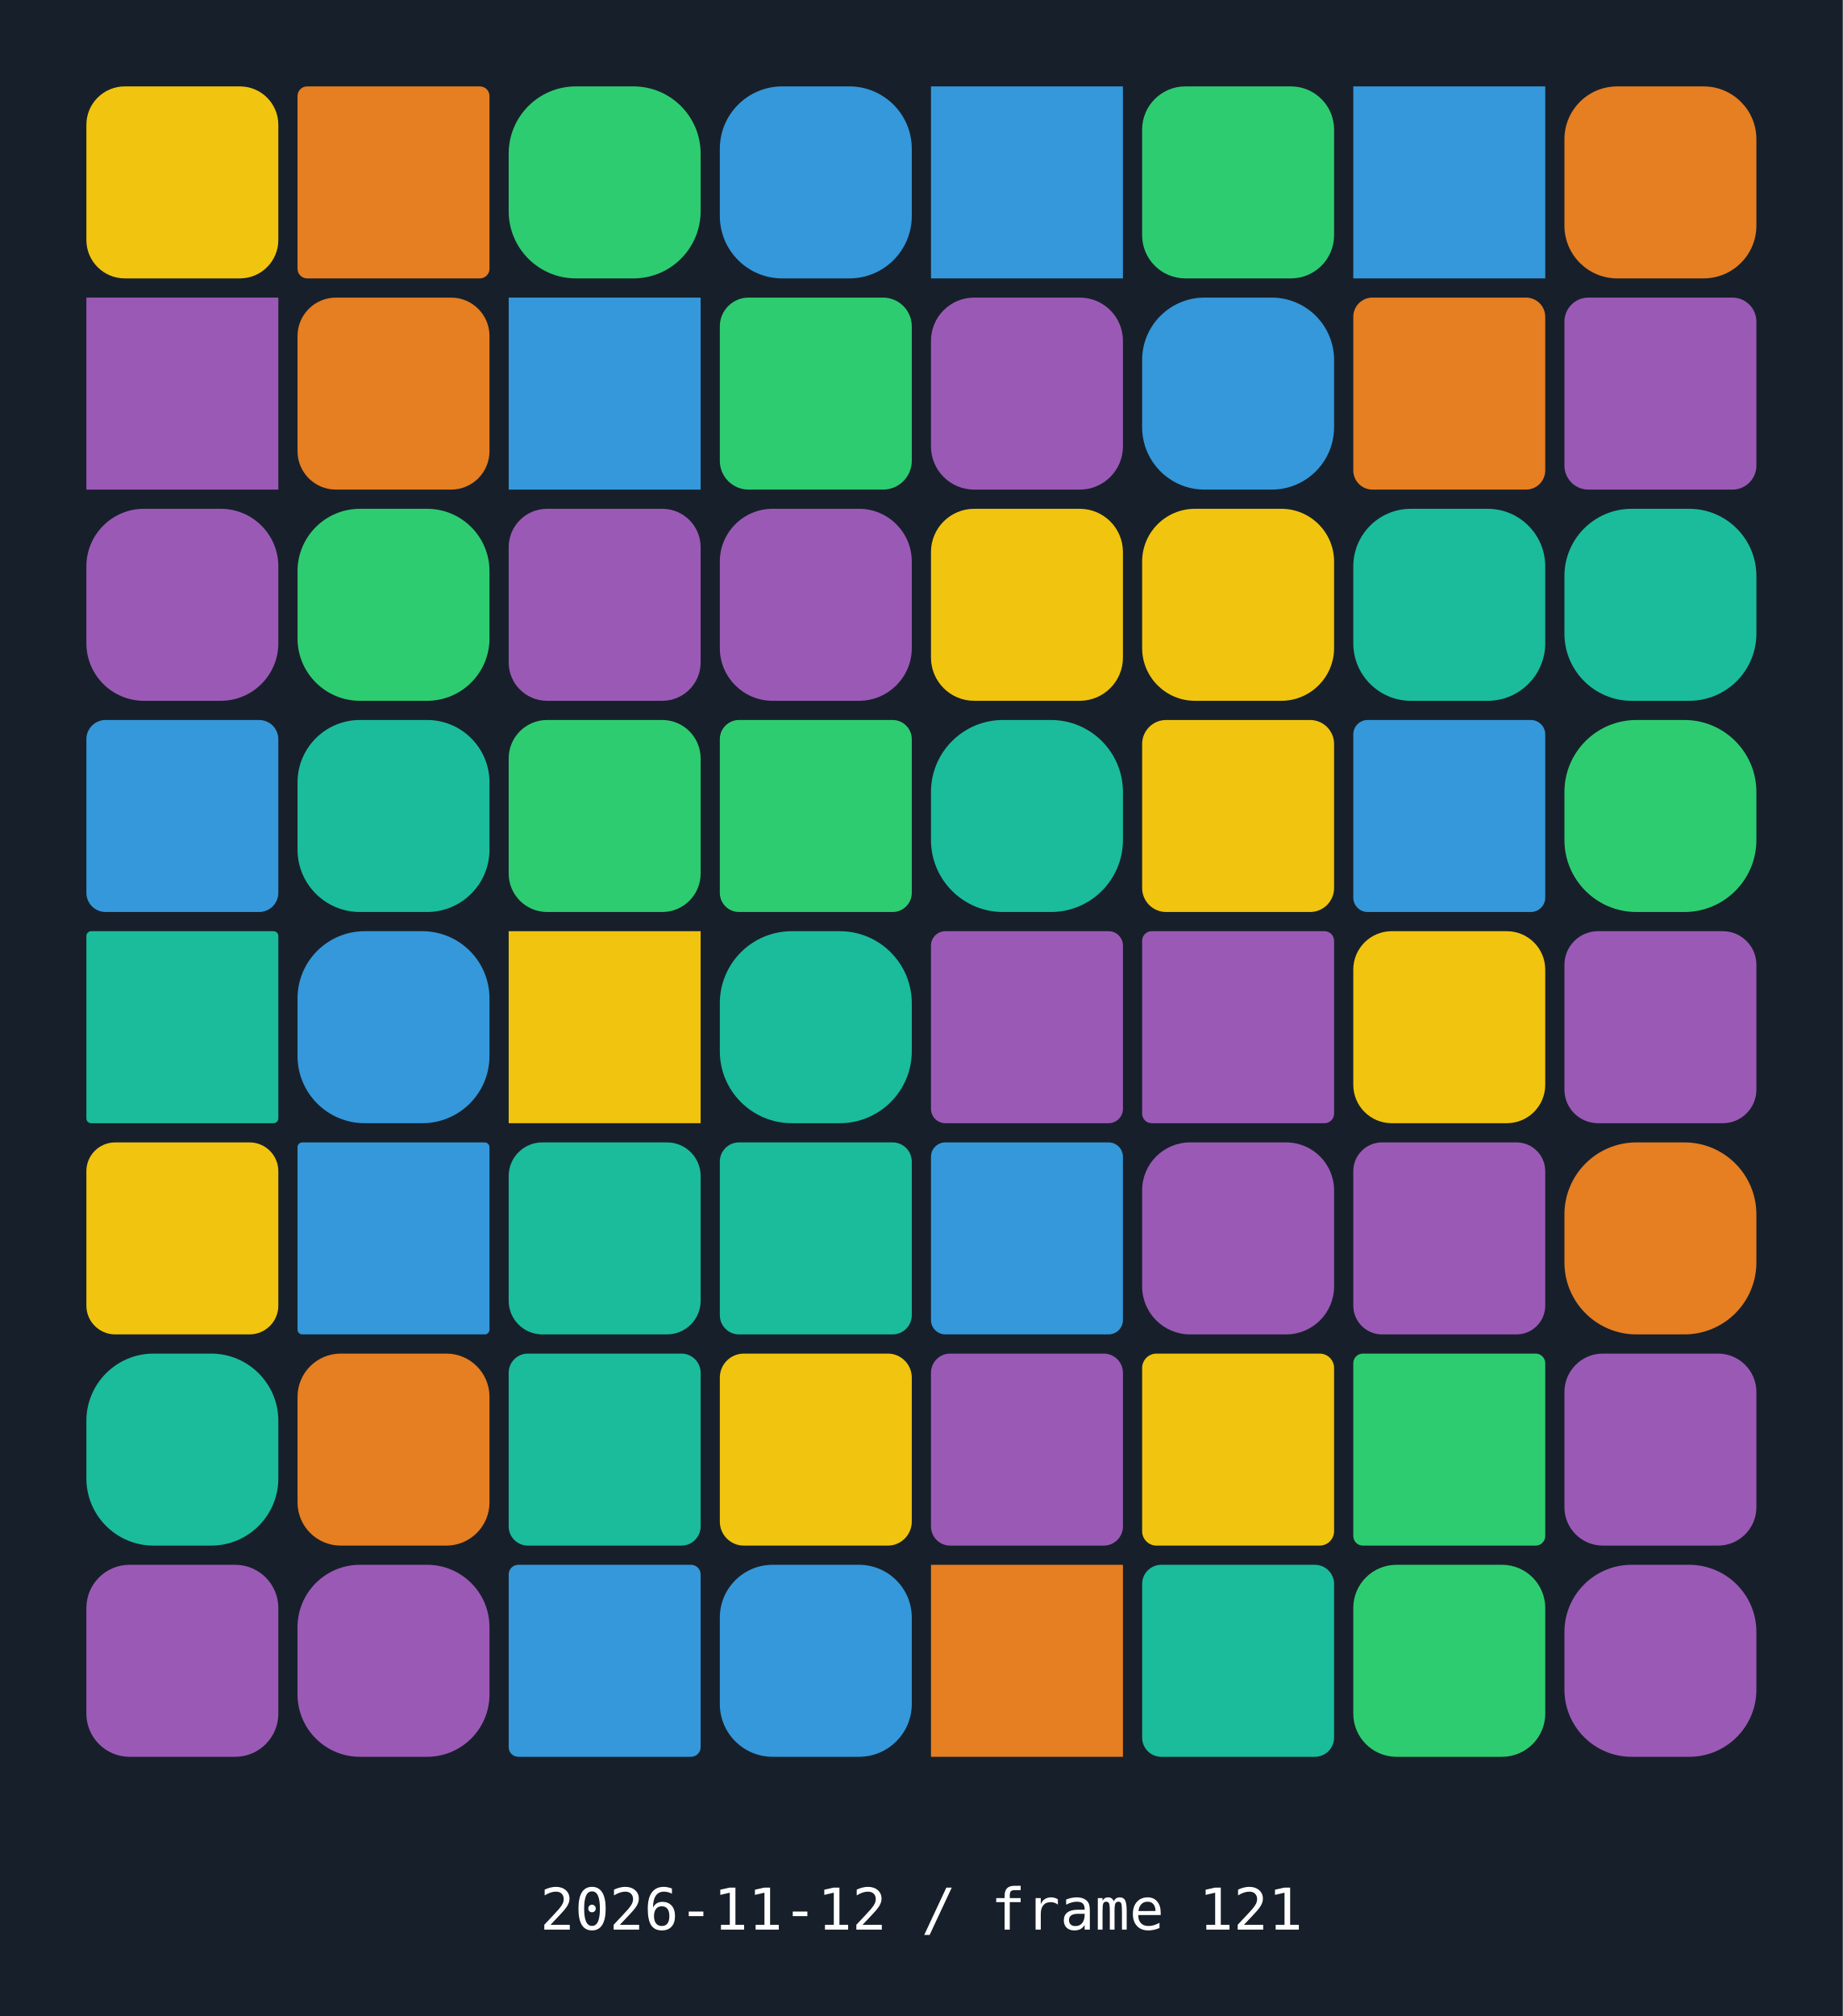
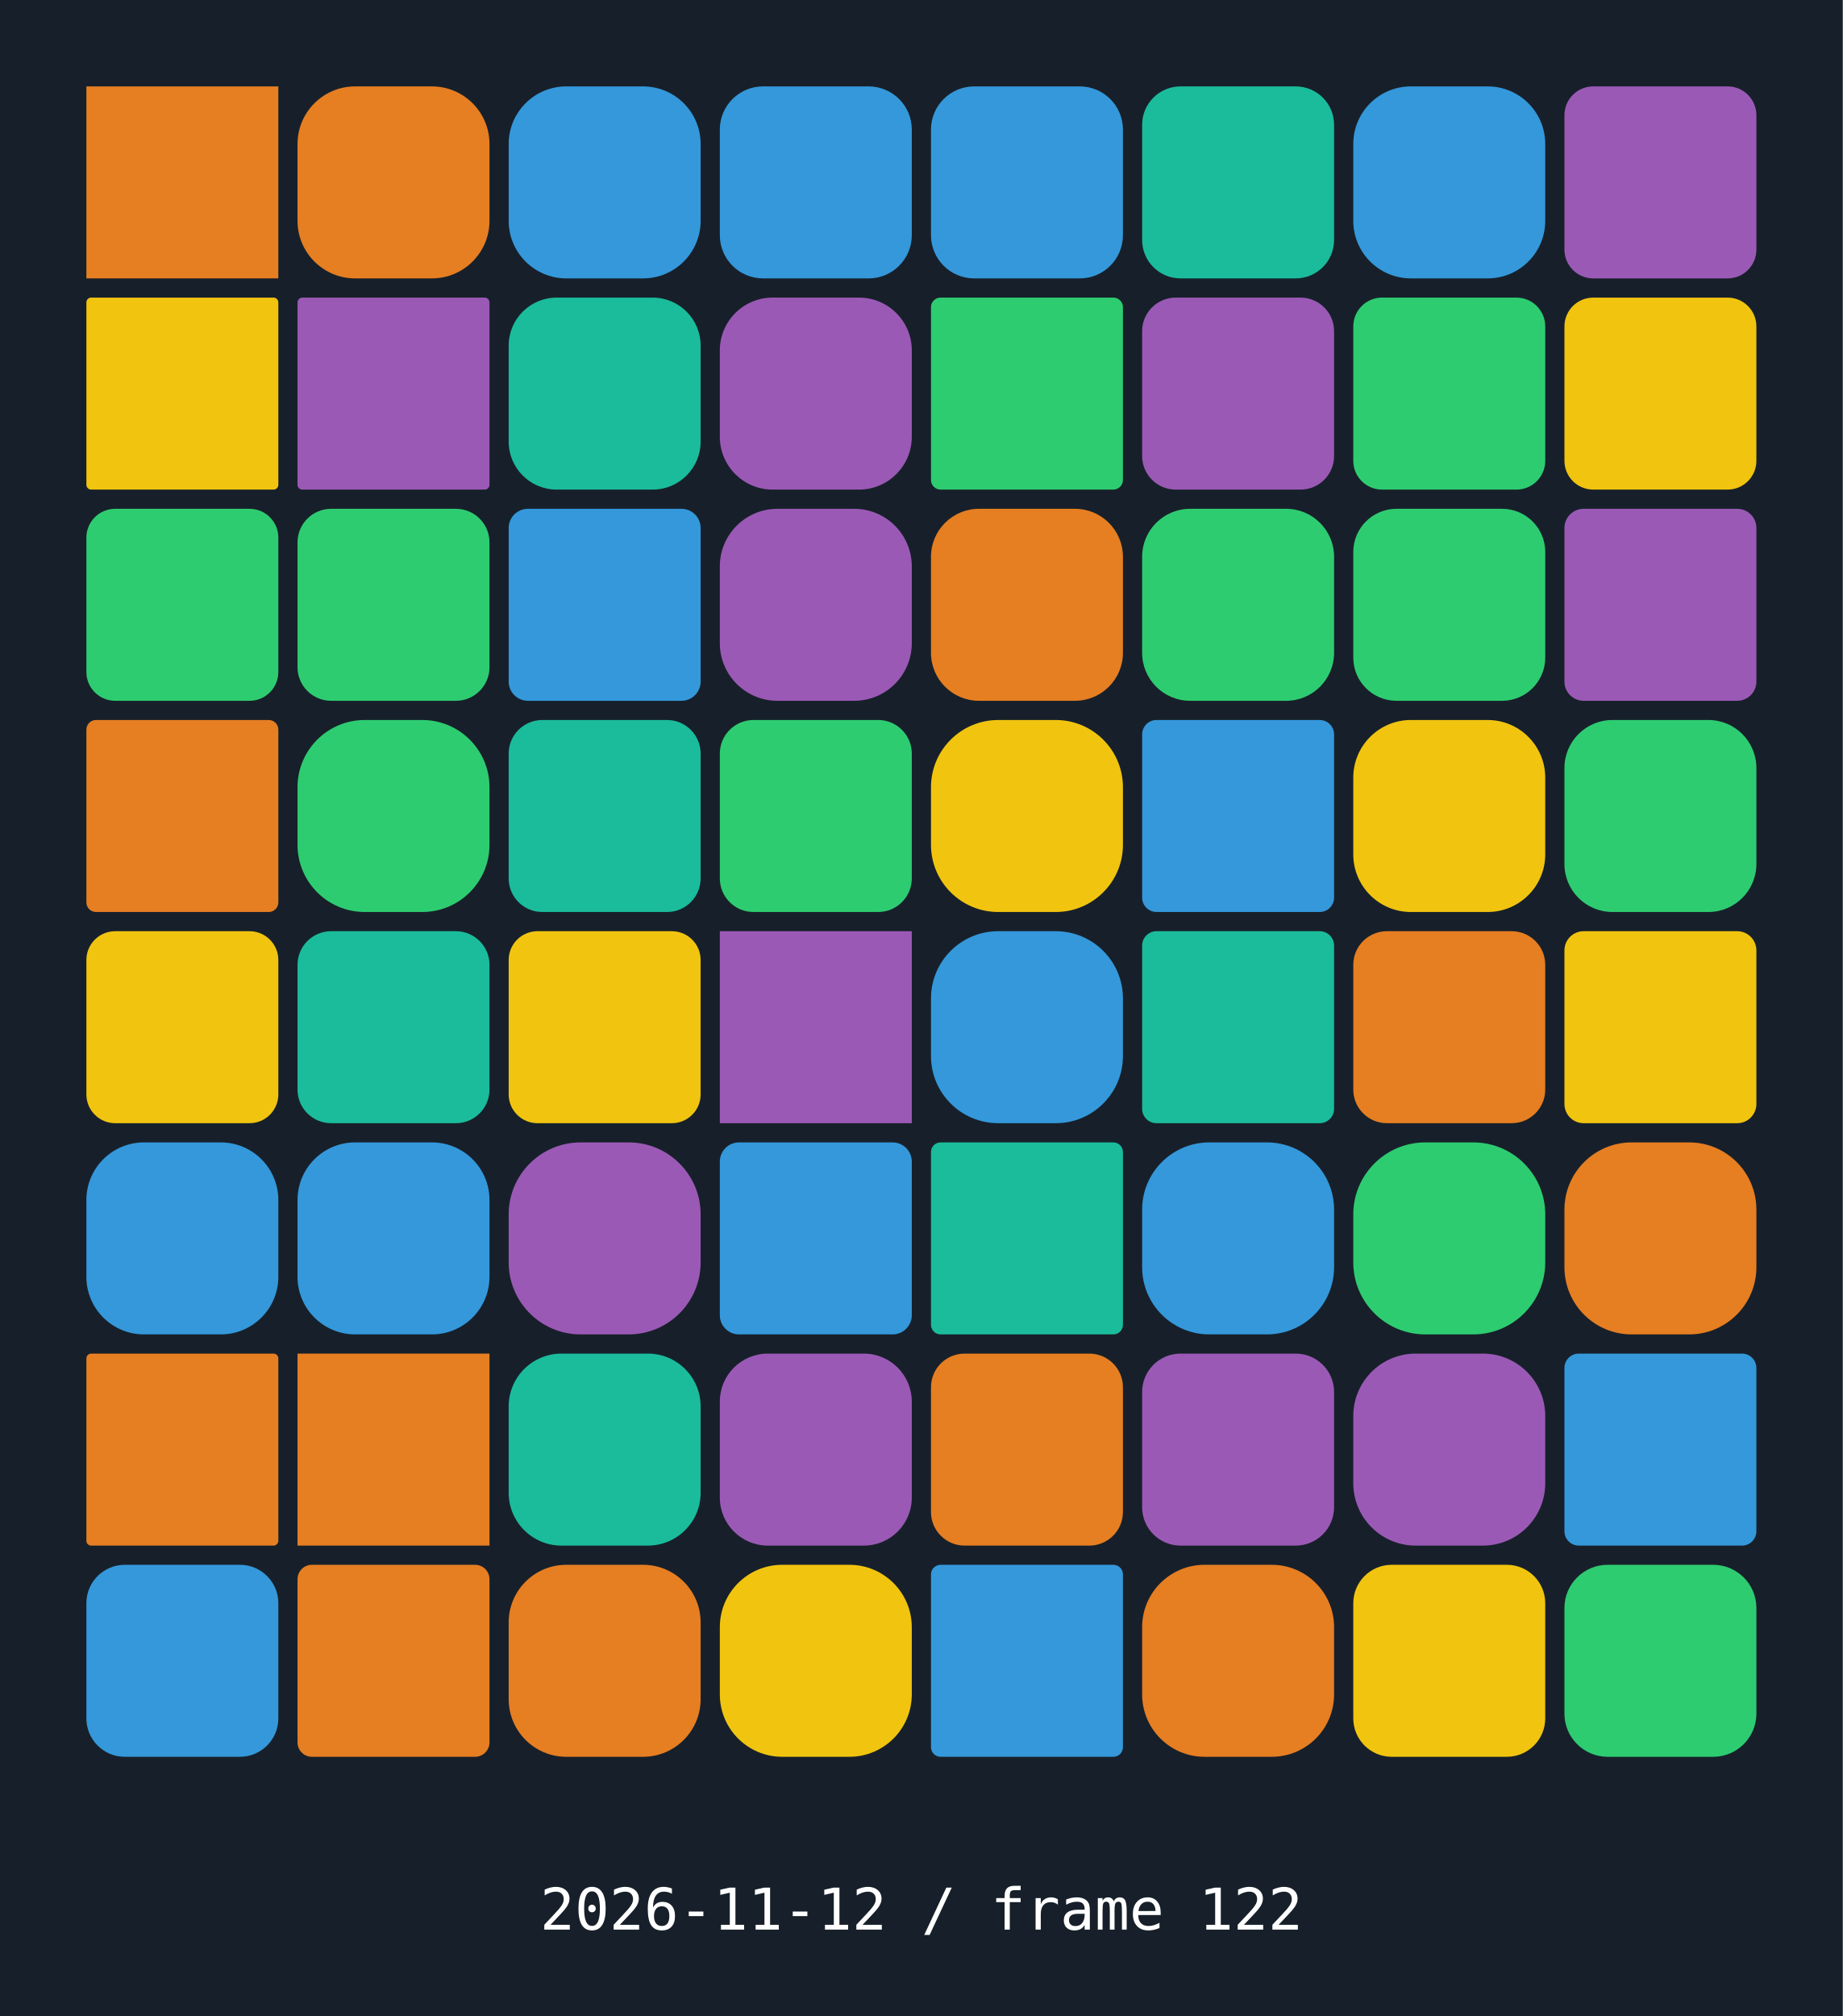
<svg xmlns="http://www.w3.org/2000/svg" width="384" height="420" viewBox="0 0 384 420">
  <rect width="384" height="420" fill="#17202a" />
-   <rect x="18" y="18" width="40" height="40" rx="8" fill="#f1c40f" />
-   <rect x="62" y="18" width="40" height="40" rx="2" fill="#e67e22" />
-   <rect x="106" y="18" width="40" height="40" rx="14" fill="#2ecc71" />
-   <rect x="150" y="18" width="40" height="40" rx="13" fill="#3498db" />
-   <rect x="194" y="18" width="40" height="40" rx="0" fill="#3498db" />
-   <rect x="238" y="18" width="40" height="40" rx="9" fill="#2ecc71" />
-   <rect x="282" y="18" width="40" height="40" rx="0" fill="#3498db" />
-   <rect x="326" y="18" width="40" height="40" rx="11" fill="#e67e22" />
-   <rect x="18" y="62" width="40" height="40" rx="0" fill="#9b59b6" />
-   <rect x="62" y="62" width="40" height="40" rx="8" fill="#e67e22" />
-   <rect x="106" y="62" width="40" height="40" rx="0" fill="#3498db" />
-   <rect x="150" y="62" width="40" height="40" rx="6" fill="#2ecc71" />
-   <rect x="194" y="62" width="40" height="40" rx="9" fill="#9b59b6" />
-   <rect x="238" y="62" width="40" height="40" rx="13" fill="#3498db" />
-   <rect x="282" y="62" width="40" height="40" rx="4" fill="#e67e22" />
-   <rect x="326" y="62" width="40" height="40" rx="5" fill="#9b59b6" />
-   <rect x="18" y="106" width="40" height="40" rx="12" fill="#9b59b6" />
-   <rect x="62" y="106" width="40" height="40" rx="13" fill="#2ecc71" />
-   <rect x="106" y="106" width="40" height="40" rx="8" fill="#9b59b6" />
-   <rect x="150" y="106" width="40" height="40" rx="11" fill="#9b59b6" />
-   <rect x="194" y="106" width="40" height="40" rx="9" fill="#f1c40f" />
-   <rect x="238" y="106" width="40" height="40" rx="11" fill="#f1c40f" />
-   <rect x="282" y="106" width="40" height="40" rx="12" fill="#1abc9c" />
-   <rect x="326" y="106" width="40" height="40" rx="14" fill="#1abc9c" />
-   <rect x="18" y="150" width="40" height="40" rx="4" fill="#3498db" />
-   <rect x="62" y="150" width="40" height="40" rx="13" fill="#1abc9c" />
-   <rect x="106" y="150" width="40" height="40" rx="8" fill="#2ecc71" />
-   <rect x="150" y="150" width="40" height="40" rx="4" fill="#2ecc71" />
-   <rect x="194" y="150" width="40" height="40" rx="15" fill="#1abc9c" />
-   <rect x="238" y="150" width="40" height="40" rx="5" fill="#f1c40f" />
-   <rect x="282" y="150" width="40" height="40" rx="3" fill="#3498db" />
-   <rect x="326" y="150" width="40" height="40" rx="15" fill="#2ecc71" />
-   <rect x="18" y="194" width="40" height="40" rx="1" fill="#1abc9c" />
-   <rect x="62" y="194" width="40" height="40" rx="14" fill="#3498db" />
-   <rect x="106" y="194" width="40" height="40" rx="0" fill="#f1c40f" />
-   <rect x="150" y="194" width="40" height="40" rx="15" fill="#1abc9c" />
-   <rect x="194" y="194" width="40" height="40" rx="3" fill="#9b59b6" />
-   <rect x="238" y="194" width="40" height="40" rx="2" fill="#9b59b6" />
-   <rect x="282" y="194" width="40" height="40" rx="8" fill="#f1c40f" />
-   <rect x="326" y="194" width="40" height="40" rx="7" fill="#9b59b6" />
-   <rect x="18" y="238" width="40" height="40" rx="6" fill="#f1c40f" />
-   <rect x="62" y="238" width="40" height="40" rx="1" fill="#3498db" />
-   <rect x="106" y="238" width="40" height="40" rx="7" fill="#1abc9c" />
-   <rect x="150" y="238" width="40" height="40" rx="4" fill="#1abc9c" />
-   <rect x="194" y="238" width="40" height="40" rx="3" fill="#3498db" />
-   <rect x="238" y="238" width="40" height="40" rx="10" fill="#9b59b6" />
-   <rect x="282" y="238" width="40" height="40" rx="6" fill="#9b59b6" />
-   <rect x="326" y="238" width="40" height="40" rx="15" fill="#e67e22" />
-   <rect x="18" y="282" width="40" height="40" rx="14" fill="#1abc9c" />
-   <rect x="62" y="282" width="40" height="40" rx="9" fill="#e67e22" />
-   <rect x="106" y="282" width="40" height="40" rx="4" fill="#1abc9c" />
-   <rect x="150" y="282" width="40" height="40" rx="5" fill="#f1c40f" />
-   <rect x="194" y="282" width="40" height="40" rx="4" fill="#9b59b6" />
-   <rect x="238" y="282" width="40" height="40" rx="3" fill="#f1c40f" />
-   <rect x="282" y="282" width="40" height="40" rx="2" fill="#2ecc71" />
-   <rect x="326" y="282" width="40" height="40" rx="8" fill="#9b59b6" />
-   <rect x="18" y="326" width="40" height="40" rx="9" fill="#9b59b6" />
-   <rect x="62" y="326" width="40" height="40" rx="13" fill="#9b59b6" />
-   <rect x="106" y="326" width="40" height="40" rx="2" fill="#3498db" />
-   <rect x="150" y="326" width="40" height="40" rx="11" fill="#3498db" />
-   <rect x="194" y="326" width="40" height="40" rx="0" fill="#e67e22" />
-   <rect x="238" y="326" width="40" height="40" rx="4" fill="#1abc9c" />
-   <rect x="282" y="326" width="40" height="40" rx="9" fill="#2ecc71" />
-   <rect x="326" y="326" width="40" height="40" rx="14" fill="#9b59b6" />
-   <text x="192" y="402" text-anchor="middle" fill="#ffffff" font-family="monospace">2026-11-12 / frame 121</text>
+   <rect x="18" y="18" width="40" height="40" rx="0" fill="#e67e22" />
+   <rect x="62" y="18" width="40" height="40" rx="12" fill="#e67e22" />
+   <rect x="106" y="18" width="40" height="40" rx="12" fill="#3498db" />
+   <rect x="150" y="18" width="40" height="40" rx="9" fill="#3498db" />
+   <rect x="194" y="18" width="40" height="40" rx="9" fill="#3498db" />
+   <rect x="238" y="18" width="40" height="40" rx="8" fill="#1abc9c" />
+   <rect x="282" y="18" width="40" height="40" rx="12" fill="#3498db" />
+   <rect x="326" y="18" width="40" height="40" rx="6" fill="#9b59b6" />
+   <rect x="18" y="62" width="40" height="40" rx="1" fill="#f1c40f" />
+   <rect x="62" y="62" width="40" height="40" rx="1" fill="#9b59b6" />
+   <rect x="106" y="62" width="40" height="40" rx="10" fill="#1abc9c" />
+   <rect x="150" y="62" width="40" height="40" rx="11" fill="#9b59b6" />
+   <rect x="194" y="62" width="40" height="40" rx="2" fill="#2ecc71" />
+   <rect x="238" y="62" width="40" height="40" rx="7" fill="#9b59b6" />
+   <rect x="282" y="62" width="40" height="40" rx="6" fill="#2ecc71" />
+   <rect x="326" y="62" width="40" height="40" rx="6" fill="#f1c40f" />
+   <rect x="18" y="106" width="40" height="40" rx="6" fill="#2ecc71" />
+   <rect x="62" y="106" width="40" height="40" rx="7" fill="#2ecc71" />
+   <rect x="106" y="106" width="40" height="40" rx="4" fill="#3498db" />
+   <rect x="150" y="106" width="40" height="40" rx="12" fill="#9b59b6" />
+   <rect x="194" y="106" width="40" height="40" rx="10" fill="#e67e22" />
+   <rect x="238" y="106" width="40" height="40" rx="10" fill="#2ecc71" />
+   <rect x="282" y="106" width="40" height="40" rx="9" fill="#2ecc71" />
+   <rect x="326" y="106" width="40" height="40" rx="4" fill="#9b59b6" />
+   <rect x="18" y="150" width="40" height="40" rx="2" fill="#e67e22" />
+   <rect x="62" y="150" width="40" height="40" rx="14" fill="#2ecc71" />
+   <rect x="106" y="150" width="40" height="40" rx="7" fill="#1abc9c" />
+   <rect x="150" y="150" width="40" height="40" rx="7" fill="#2ecc71" />
+   <rect x="194" y="150" width="40" height="40" rx="14" fill="#f1c40f" />
+   <rect x="238" y="150" width="40" height="40" rx="3" fill="#3498db" />
+   <rect x="282" y="150" width="40" height="40" rx="12" fill="#f1c40f" />
+   <rect x="326" y="150" width="40" height="40" rx="10" fill="#2ecc71" />
+   <rect x="18" y="194" width="40" height="40" rx="6" fill="#f1c40f" />
+   <rect x="62" y="194" width="40" height="40" rx="7" fill="#1abc9c" />
+   <rect x="106" y="194" width="40" height="40" rx="6" fill="#f1c40f" />
+   <rect x="150" y="194" width="40" height="40" rx="0" fill="#9b59b6" />
+   <rect x="194" y="194" width="40" height="40" rx="14" fill="#3498db" />
+   <rect x="238" y="194" width="40" height="40" rx="3" fill="#1abc9c" />
+   <rect x="282" y="194" width="40" height="40" rx="7" fill="#e67e22" />
+   <rect x="326" y="194" width="40" height="40" rx="4" fill="#f1c40f" />
+   <rect x="18" y="238" width="40" height="40" rx="12" fill="#3498db" />
+   <rect x="62" y="238" width="40" height="40" rx="12" fill="#3498db" />
+   <rect x="106" y="238" width="40" height="40" rx="15" fill="#9b59b6" />
+   <rect x="150" y="238" width="40" height="40" rx="4" fill="#3498db" />
+   <rect x="194" y="238" width="40" height="40" rx="2" fill="#1abc9c" />
+   <rect x="238" y="238" width="40" height="40" rx="14" fill="#3498db" />
+   <rect x="282" y="238" width="40" height="40" rx="15" fill="#2ecc71" />
+   <rect x="326" y="238" width="40" height="40" rx="14" fill="#e67e22" />
+   <rect x="18" y="282" width="40" height="40" rx="1" fill="#e67e22" />
+   <rect x="62" y="282" width="40" height="40" rx="0" fill="#e67e22" />
+   <rect x="106" y="282" width="40" height="40" rx="11" fill="#1abc9c" />
+   <rect x="150" y="282" width="40" height="40" rx="10" fill="#9b59b6" />
+   <rect x="194" y="282" width="40" height="40" rx="7" fill="#e67e22" />
+   <rect x="238" y="282" width="40" height="40" rx="8" fill="#9b59b6" />
+   <rect x="282" y="282" width="40" height="40" rx="13" fill="#9b59b6" />
+   <rect x="326" y="282" width="40" height="40" rx="3" fill="#3498db" />
+   <rect x="18" y="326" width="40" height="40" rx="8" fill="#3498db" />
+   <rect x="62" y="326" width="40" height="40" rx="3" fill="#e67e22" />
+   <rect x="106" y="326" width="40" height="40" rx="12" fill="#e67e22" />
+   <rect x="150" y="326" width="40" height="40" rx="13" fill="#f1c40f" />
+   <rect x="194" y="326" width="40" height="40" rx="2" fill="#3498db" />
+   <rect x="238" y="326" width="40" height="40" rx="13" fill="#e67e22" />
+   <rect x="282" y="326" width="40" height="40" rx="8" fill="#f1c40f" />
+   <rect x="326" y="326" width="40" height="40" rx="9" fill="#2ecc71" />
+   <text x="192" y="402" text-anchor="middle" fill="#ffffff" font-family="monospace">2026-11-12 / frame 122</text>
</svg>
